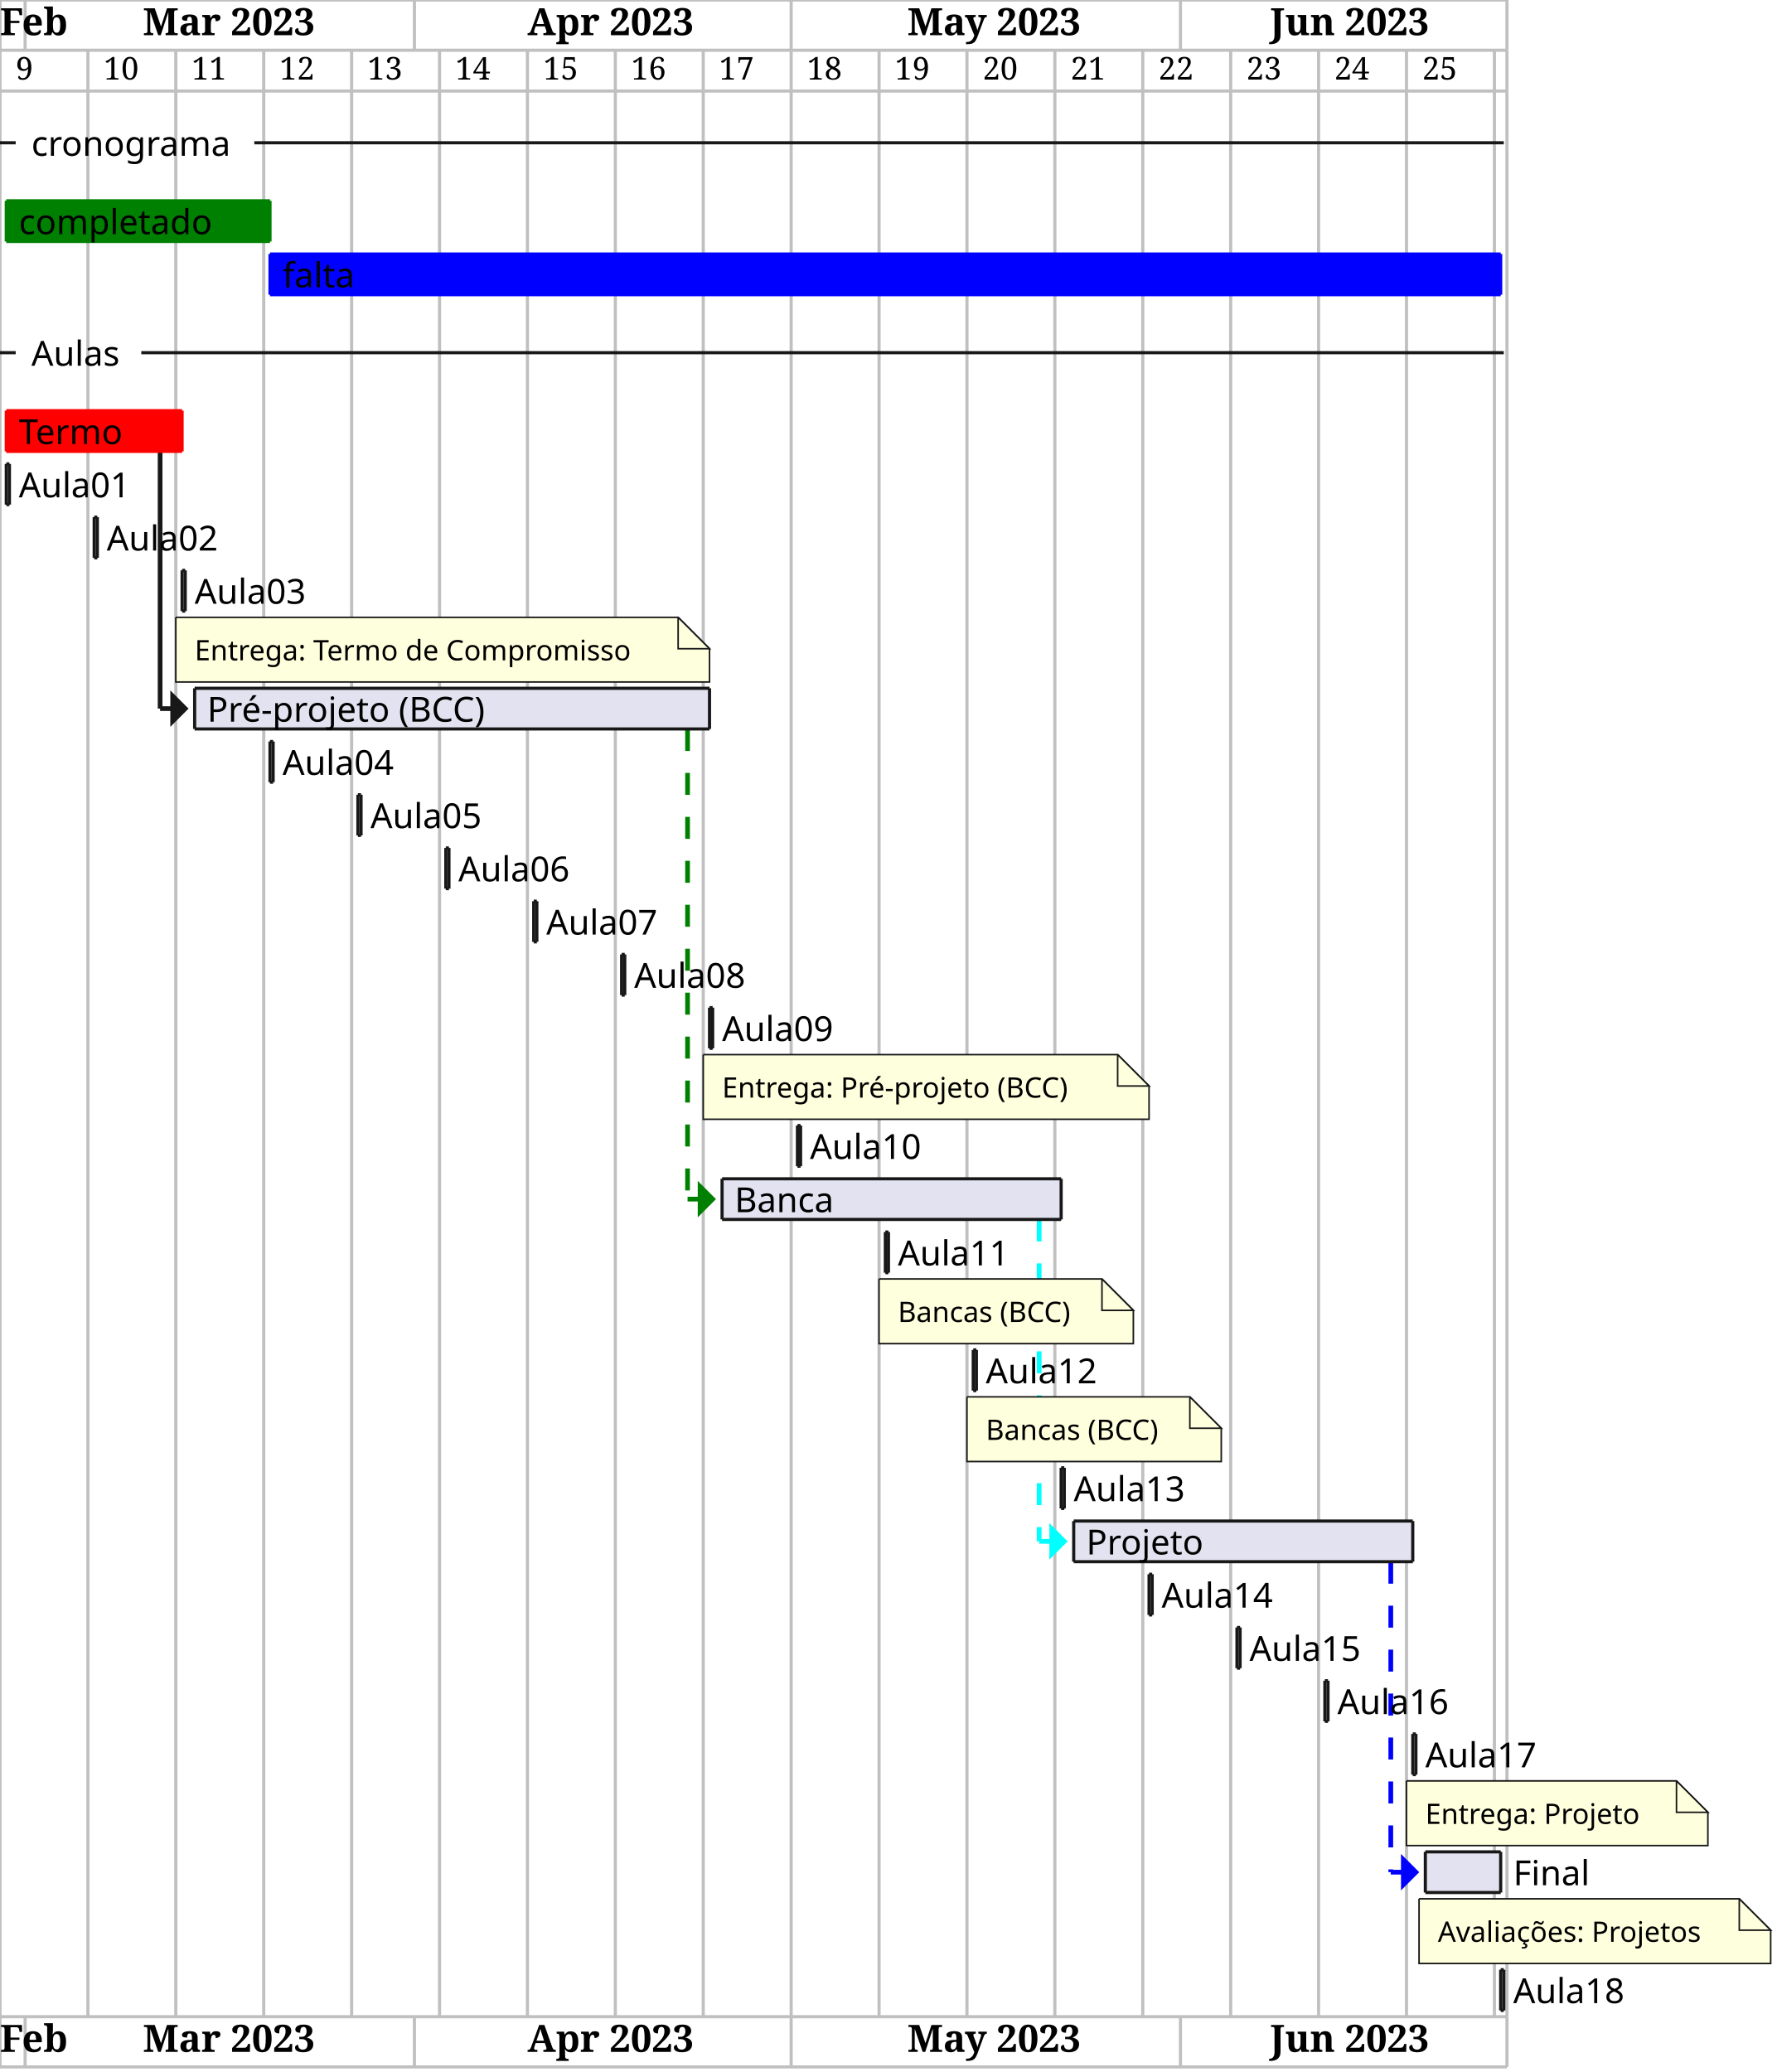
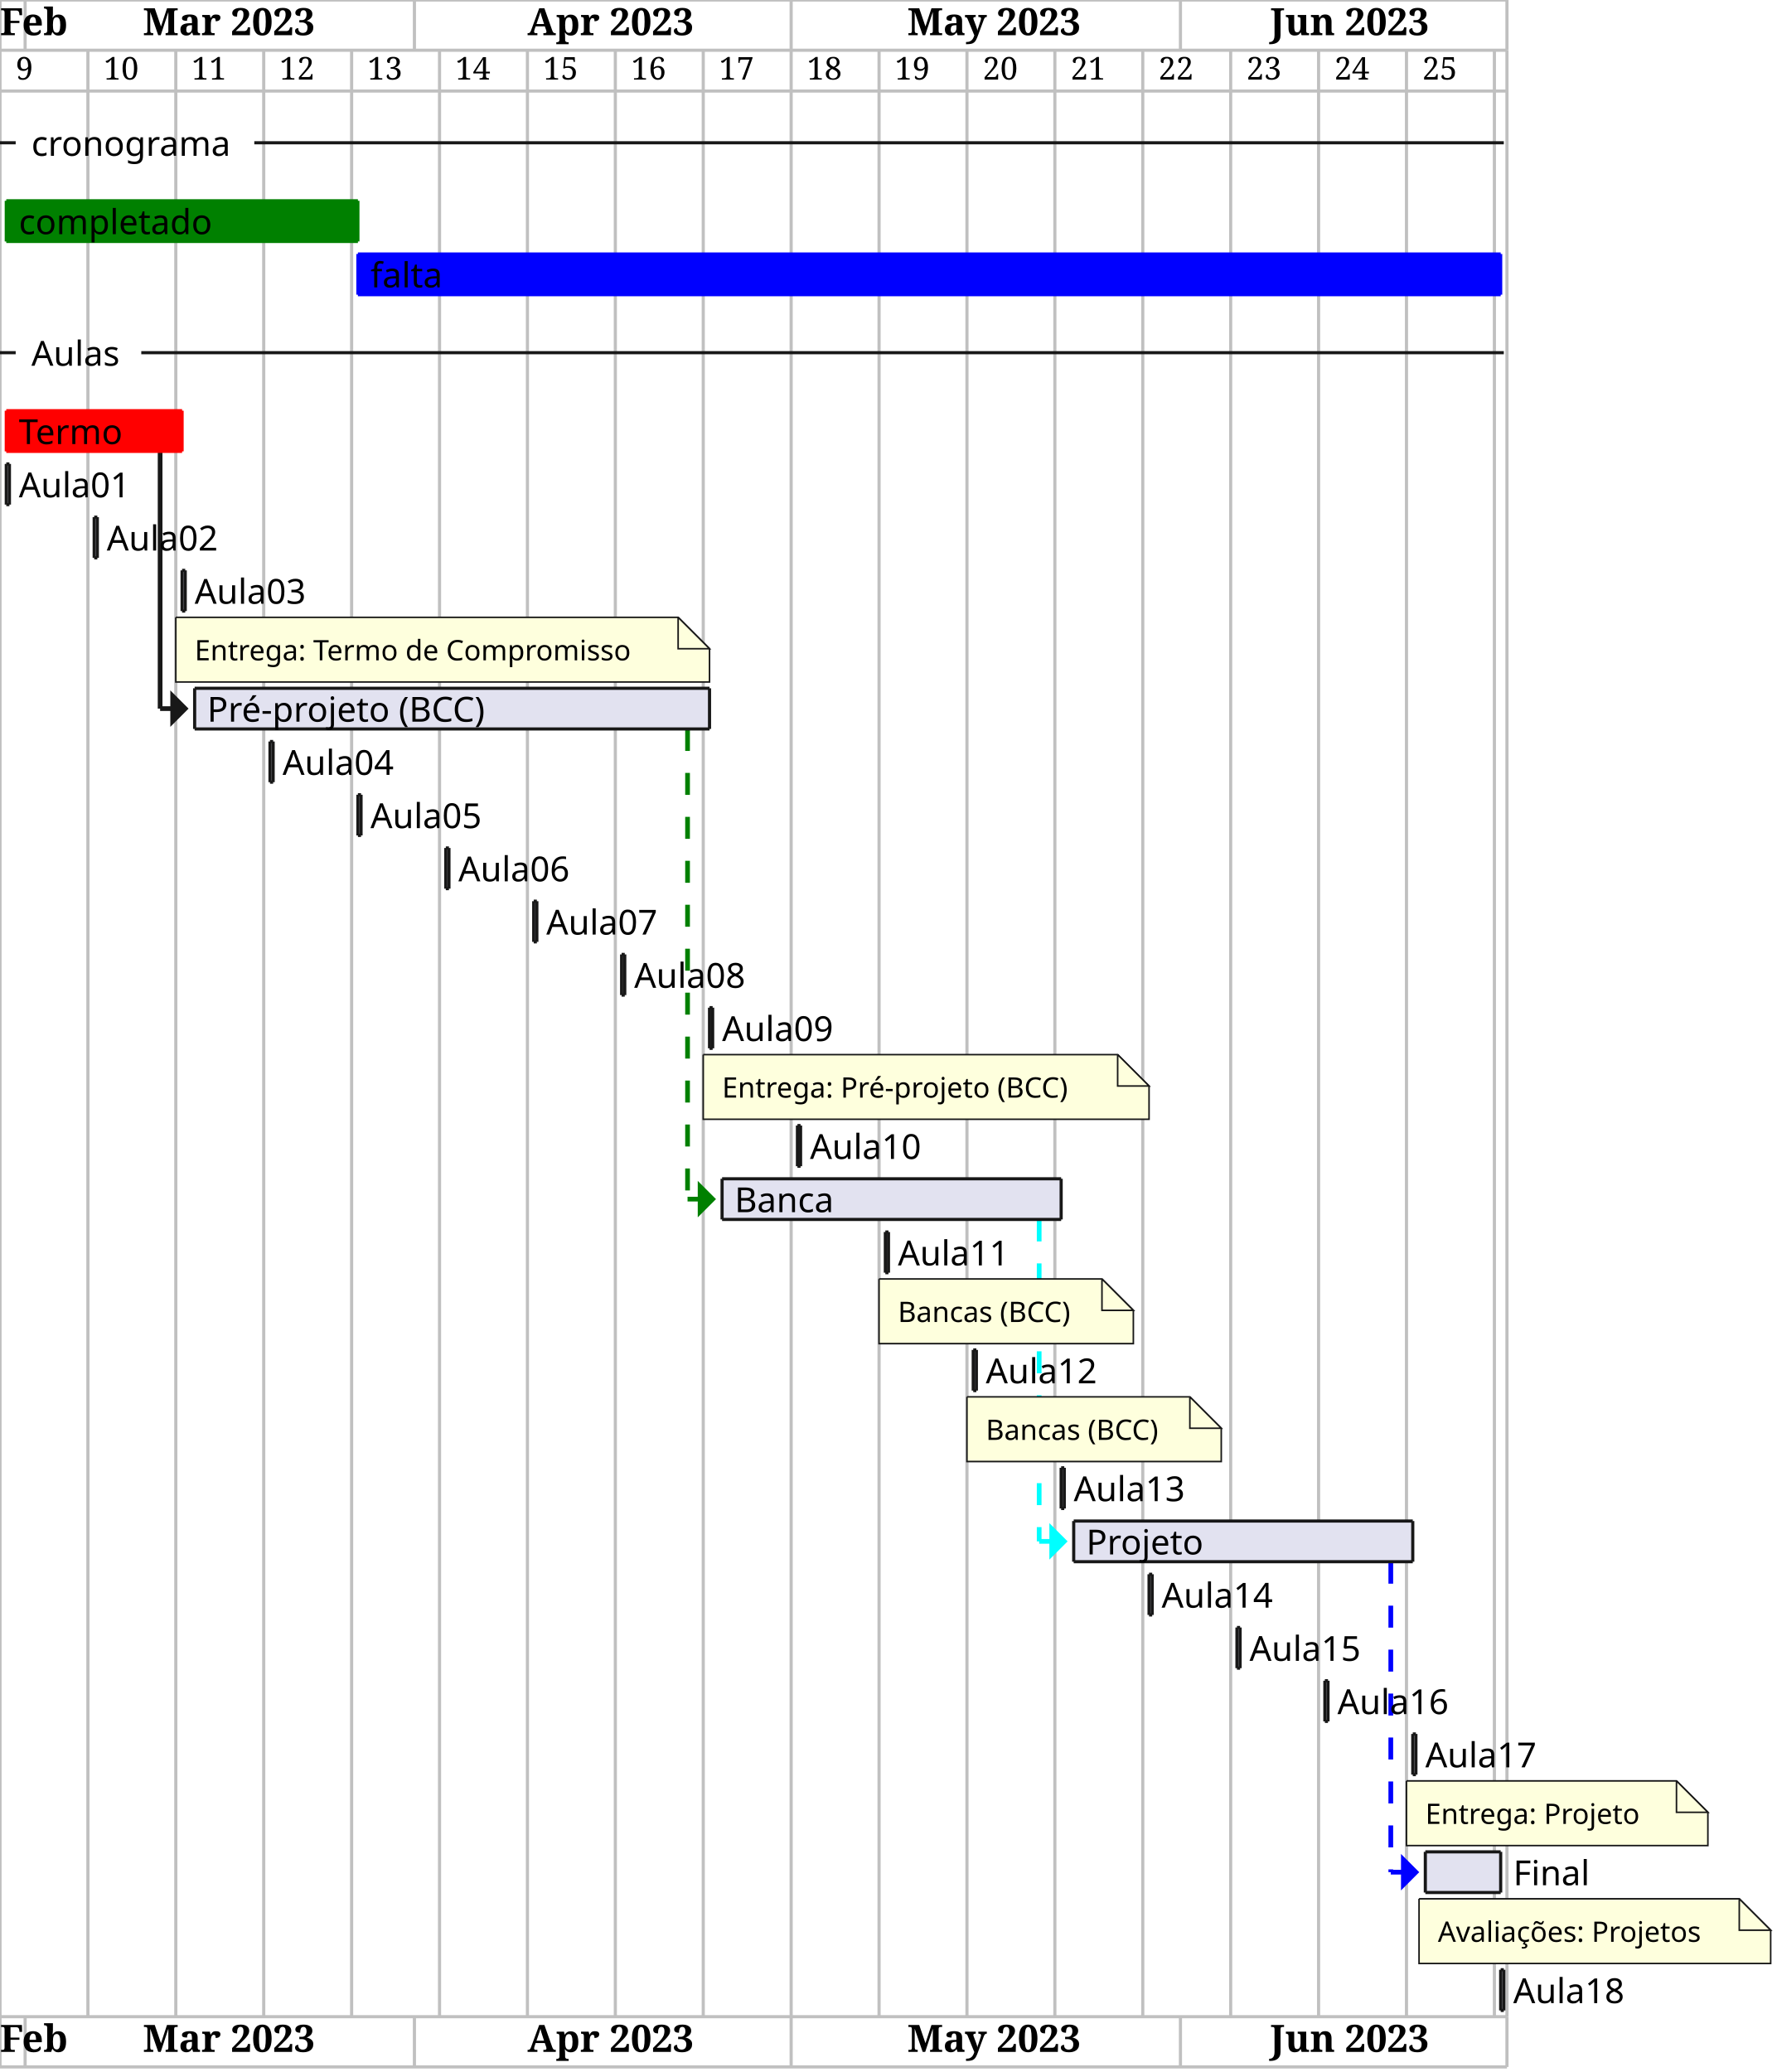
<svg xmlns="http://www.w3.org/2000/svg" contentStyleType="text/css" height="660px" preserveAspectRatio="none" style="width:566px;height:660px;background:#FFFFFF;" version="1.1" viewBox="0 0 566 660" width="566px" zoomAndPan="magnify">
  <defs />
  <g>
    <text fill="#000000" font-family="Serif" font-size="10" lengthAdjust="spacing" textLength="5" x="5" y="25.336">9</text>
    <text fill="#000000" font-family="Serif" font-size="10" lengthAdjust="spacing" textLength="10" x="33" y="25.336">10</text>
    <text fill="#000000" font-family="Serif" font-size="10" lengthAdjust="spacing" textLength="10" x="61" y="25.336">11</text>
    <text fill="#000000" font-family="Serif" font-size="10" lengthAdjust="spacing" textLength="10" x="89" y="25.336">12</text>
    <text fill="#000000" font-family="Serif" font-size="10" lengthAdjust="spacing" textLength="10" x="117" y="25.336">13</text>
    <text fill="#000000" font-family="Serif" font-size="10" lengthAdjust="spacing" textLength="10" x="145" y="25.336">14</text>
    <text fill="#000000" font-family="Serif" font-size="10" lengthAdjust="spacing" textLength="10" x="173" y="25.336">15</text>
    <text fill="#000000" font-family="Serif" font-size="10" lengthAdjust="spacing" textLength="10" x="201" y="25.336">16</text>
    <text fill="#000000" font-family="Serif" font-size="10" lengthAdjust="spacing" textLength="10" x="229" y="25.336">17</text>
    <text fill="#000000" font-family="Serif" font-size="10" lengthAdjust="spacing" textLength="10" x="257" y="25.336">18</text>
    <text fill="#000000" font-family="Serif" font-size="10" lengthAdjust="spacing" textLength="10" x="285" y="25.336">19</text>
    <text fill="#000000" font-family="Serif" font-size="10" lengthAdjust="spacing" textLength="10" x="313" y="25.336">20</text>
    <text fill="#000000" font-family="Serif" font-size="10" lengthAdjust="spacing" textLength="10" x="341" y="25.336">21</text>
    <text fill="#000000" font-family="Serif" font-size="10" lengthAdjust="spacing" textLength="10" x="369" y="25.336">22</text>
    <text fill="#000000" font-family="Serif" font-size="10" lengthAdjust="spacing" textLength="10" x="397" y="25.336">23</text>
    <text fill="#000000" font-family="Serif" font-size="10" lengthAdjust="spacing" textLength="10" x="425" y="25.336">24</text>
    <text fill="#000000" font-family="Serif" font-size="10" lengthAdjust="spacing" textLength="10" x="453" y="25.336">25</text>
    <line style="stroke:#C0C0C0;stroke-width:1.0;" x1="0" x2="0" y1="16" y2="642.385" />
    <line style="stroke:#C0C0C0;stroke-width:1.0;" x1="28" x2="28" y1="16" y2="642.385" />
    <line style="stroke:#C0C0C0;stroke-width:1.0;" x1="56" x2="56" y1="16" y2="642.385" />
    <line style="stroke:#C0C0C0;stroke-width:1.0;" x1="84" x2="84" y1="16" y2="642.385" />
    <line style="stroke:#C0C0C0;stroke-width:1.0;" x1="112" x2="112" y1="16" y2="642.385" />
    <line style="stroke:#C0C0C0;stroke-width:1.0;" x1="140" x2="140" y1="16" y2="642.385" />
    <line style="stroke:#C0C0C0;stroke-width:1.0;" x1="168" x2="168" y1="16" y2="642.385" />
    <line style="stroke:#C0C0C0;stroke-width:1.0;" x1="196" x2="196" y1="16" y2="642.385" />
    <line style="stroke:#C0C0C0;stroke-width:1.0;" x1="224" x2="224" y1="16" y2="642.385" />
    <line style="stroke:#C0C0C0;stroke-width:1.0;" x1="252" x2="252" y1="16" y2="642.385" />
    <line style="stroke:#C0C0C0;stroke-width:1.0;" x1="280" x2="280" y1="16" y2="642.385" />
    <line style="stroke:#C0C0C0;stroke-width:1.0;" x1="308" x2="308" y1="16" y2="642.385" />
    <line style="stroke:#C0C0C0;stroke-width:1.0;" x1="336" x2="336" y1="16" y2="642.385" />
    <line style="stroke:#C0C0C0;stroke-width:1.0;" x1="364" x2="364" y1="16" y2="642.385" />
    <line style="stroke:#C0C0C0;stroke-width:1.0;" x1="392" x2="392" y1="16" y2="642.385" />
    <line style="stroke:#C0C0C0;stroke-width:1.0;" x1="420" x2="420" y1="16" y2="642.385" />
    <line style="stroke:#C0C0C0;stroke-width:1.0;" x1="448" x2="448" y1="16" y2="642.385" />
    <line style="stroke:#C0C0C0;stroke-width:1.0;" x1="476" x2="476" y1="16" y2="642.385" />
    <line style="stroke:#C0C0C0;stroke-width:1.0;" x1="480" x2="480" y1="16" y2="642.385" />
    <line style="stroke:#C0C0C0;stroke-width:1.0;" x1="0" x2="0" y1="0" y2="16" />
    <line style="stroke:#C0C0C0;stroke-width:1.0;" x1="8" x2="8" y1="0" y2="16" />
    <text fill="#000000" font-family="Serif" font-size="12" font-weight="bold" lengthAdjust="spacing" textLength="19" x="0" y="11.203">Feb</text>
    <line style="stroke:#C0C0C0;stroke-width:1.0;" x1="132" x2="132" y1="0" y2="16" />
    <text fill="#000000" font-family="Serif" font-size="12" font-weight="bold" lengthAdjust="spacing" textLength="49" x="45.5" y="11.203">Mar 2023</text>
    <line style="stroke:#C0C0C0;stroke-width:1.0;" x1="252" x2="252" y1="0" y2="16" />
    <text fill="#000000" font-family="Serif" font-size="12" font-weight="bold" lengthAdjust="spacing" textLength="48" x="168" y="11.203">Apr 2023</text>
    <line style="stroke:#C0C0C0;stroke-width:1.0;" x1="376" x2="376" y1="0" y2="16" />
    <text fill="#000000" font-family="Serif" font-size="12" font-weight="bold" lengthAdjust="spacing" textLength="50" x="289" y="11.203">May 2023</text>
    <line style="stroke:#C0C0C0;stroke-width:1.0;" x1="480" x2="480" y1="0" y2="16" />
    <text fill="#000000" font-family="Serif" font-size="12" font-weight="bold" lengthAdjust="spacing" textLength="47" x="404.5" y="11.203">Jun 2023</text>
    <line style="stroke:#C0C0C0;stroke-width:1.0;" x1="0" x2="480" y1="0" y2="0" />
    <line style="stroke:#C0C0C0;stroke-width:1.0;" x1="0" x2="480" y1="16" y2="16" />
    <line style="stroke:#C0C0C0;stroke-width:1.0;" x1="0" x2="480" y1="29" y2="29" />
    <line style="stroke:#181818;stroke-width:1.5;" x1="51" x2="51" y1="143.775" y2="225.718" />
    <line style="stroke:#181818;stroke-width:1.5;" x1="51" x2="59" y1="225.718" y2="225.718" />
    <polygon fill="#181818" points="55,221.718,55,225.718,55,229.718,59,225.718" style="stroke:#181818;stroke-width:1.5;" />
    <line style="stroke:#008000;stroke-width:1.5;stroke-dasharray:7.0,7.0;" x1="219" x2="219" y1="232.195" y2="381.958" />
    <line style="stroke:#008000;stroke-width:1.5;stroke-dasharray:7.0,7.0;" x1="219" x2="227" y1="381.958" y2="381.958" />
    <polygon fill="#008000" points="223,377.958,223,381.958,223,385.958,227,381.958" style="stroke:#008000;stroke-width:1.5;" />
    <line style="stroke:#00FFFF;stroke-width:1.5;stroke-dasharray:7.0,7.0;" x1="331" x2="331" y1="388.435" y2="490.978" />
    <line style="stroke:#00FFFF;stroke-width:1.5;stroke-dasharray:7.0,7.0;" x1="331" x2="339" y1="490.978" y2="490.978" />
    <polygon fill="#00FFFF" points="335,486.978,335,490.978,335,494.978,339,490.978" style="stroke:#00FFFF;stroke-width:1.5;" />
    <line style="stroke:#0000FF;stroke-width:1.5;stroke-dasharray:7.0,7.0;" x1="443" x2="443" y1="497.455" y2="596.352" />
    <line style="stroke:#0000FF;stroke-width:1.5;stroke-dasharray:7.0,7.0;" x1="443" x2="451" y1="596.352" y2="596.352" />
    <polygon fill="#0000FF" points="447,592.352,447,596.352,447,600.352,451,596.352" style="stroke:#0000FF;stroke-width:1.5;" />
    <line style="stroke:#181818;stroke-width:1.0;" x1="0" x2="5" y1="45.477" y2="45.477" />
    <line style="stroke:#181818;stroke-width:1.0;" x1="81" x2="479" y1="45.477" y2="45.477" />
-     <rect fill="#008000" height="12.955" style="stroke:none;stroke-width:1.0;" width="84" x="2" y="63.955" />
-     <line style="stroke:#008000;stroke-width:1.0;" x1="2" x2="86" y1="63.955" y2="63.955" />
-     <line style="stroke:#008000;stroke-width:1.0;" x1="2" x2="86" y1="76.91" y2="76.91" />
+     <rect fill="#008000" height="12.955" style="stroke:none;stroke-width:1.0;" width="112" x="2" y="63.955" />
+     <line style="stroke:#008000;stroke-width:1.0;" x1="2" x2="114" y1="63.955" y2="63.955" />
+     <line style="stroke:#008000;stroke-width:1.0;" x1="2" x2="114" y1="76.91" y2="76.91" />
    <line style="stroke:#008000;stroke-width:1.0;" x1="2" x2="2" y1="63.955" y2="76.91" />
-     <line style="stroke:#008000;stroke-width:1.0;" x1="86" x2="86" y1="63.955" y2="76.91" />
-     <rect fill="#0000FF" height="12.955" style="stroke:none;stroke-width:1.0;" width="392" x="86" y="80.91" />
-     <line style="stroke:#0000FF;stroke-width:1.0;" x1="86" x2="478" y1="80.91" y2="80.91" />
-     <line style="stroke:#0000FF;stroke-width:1.0;" x1="86" x2="478" y1="93.865" y2="93.865" />
-     <line style="stroke:#0000FF;stroke-width:1.0;" x1="86" x2="86" y1="80.91" y2="93.865" />
+     <line style="stroke:#008000;stroke-width:1.0;" x1="114" x2="114" y1="63.955" y2="76.91" />
+     <rect fill="#0000FF" height="12.955" style="stroke:none;stroke-width:1.0;" width="364" x="114" y="80.91" />
+     <line style="stroke:#0000FF;stroke-width:1.0;" x1="114" x2="478" y1="80.91" y2="80.91" />
+     <line style="stroke:#0000FF;stroke-width:1.0;" x1="114" x2="478" y1="93.865" y2="93.865" />
+     <line style="stroke:#0000FF;stroke-width:1.0;" x1="114" x2="114" y1="80.91" y2="93.865" />
    <line style="stroke:#0000FF;stroke-width:1.0;" x1="478" x2="478" y1="80.91" y2="93.865" />
    <line style="stroke:#181818;stroke-width:1.0;" x1="0" x2="5" y1="112.343" y2="112.343" />
    <line style="stroke:#181818;stroke-width:1.0;" x1="45" x2="479" y1="112.343" y2="112.343" />
    <rect fill="#FF0000" height="12.955" style="stroke:none;stroke-width:1.0;" width="56" x="2" y="130.82" />
    <line style="stroke:#FF0000;stroke-width:1.0;" x1="2" x2="58" y1="130.82" y2="130.82" />
    <line style="stroke:#FF0000;stroke-width:1.0;" x1="2" x2="58" y1="143.775" y2="143.775" />
    <line style="stroke:#FF0000;stroke-width:1.0;" x1="2" x2="2" y1="130.82" y2="143.775" />
    <line style="stroke:#FF0000;stroke-width:1.0;" x1="58" x2="58" y1="130.82" y2="143.775" />
    <rect fill="#E2E2F0" height="12.955" style="stroke:none;stroke-width:1.0;" width="1" x="2" y="147.775" />
    <line style="stroke:#181818;stroke-width:1.0;" x1="2" x2="3" y1="147.775" y2="147.775" />
    <line style="stroke:#181818;stroke-width:1.0;" x1="2" x2="3" y1="160.731" y2="160.731" />
    <line style="stroke:#181818;stroke-width:1.0;" x1="2" x2="2" y1="147.775" y2="160.731" />
    <line style="stroke:#181818;stroke-width:1.0;" x1="3" x2="3" y1="147.775" y2="160.731" />
    <rect fill="#E2E2F0" height="12.955" style="stroke:none;stroke-width:1.0;" width="1" x="30" y="164.731" />
    <line style="stroke:#181818;stroke-width:1.0;" x1="30" x2="31" y1="164.731" y2="164.731" />
    <line style="stroke:#181818;stroke-width:1.0;" x1="30" x2="31" y1="177.685" y2="177.685" />
    <line style="stroke:#181818;stroke-width:1.0;" x1="30" x2="30" y1="164.731" y2="177.685" />
    <line style="stroke:#181818;stroke-width:1.0;" x1="31" x2="31" y1="164.731" y2="177.685" />
    <path d="M56,196.641 L56,217.24 L226,217.24 L226,206.641 L216,196.641 L56,196.641 " fill="#FEFFDD" style="stroke:#181818;stroke-width:0.5;" />
    <path d="M216,196.641 L216,206.641 L226,206.641 L216,196.641 " fill="#FEFFDD" style="stroke:#181818;stroke-width:0.5;" />
    <text fill="#000000" font-family="sans-serif" font-size="9" lengthAdjust="spacing" textLength="149" x="62" y="210.342">Entrega: Termo de Compromisso</text>
    <rect fill="#E2E2F0" height="12.955" style="stroke:none;stroke-width:1.0;" width="1" x="58" y="181.685" />
    <line style="stroke:#181818;stroke-width:1.0;" x1="58" x2="59" y1="181.685" y2="181.685" />
    <line style="stroke:#181818;stroke-width:1.0;" x1="58" x2="59" y1="194.641" y2="194.641" />
    <line style="stroke:#181818;stroke-width:1.0;" x1="58" x2="58" y1="181.685" y2="194.641" />
    <line style="stroke:#181818;stroke-width:1.0;" x1="59" x2="59" y1="181.685" y2="194.641" />
    <rect fill="#E2E2F0" height="12.955" style="stroke:none;stroke-width:1.0;" width="164" x="62" y="219.24" />
    <line style="stroke:#181818;stroke-width:1.0;" x1="62" x2="226" y1="219.24" y2="219.24" />
    <line style="stroke:#181818;stroke-width:1.0;" x1="62" x2="226" y1="232.195" y2="232.195" />
    <line style="stroke:#181818;stroke-width:1.0;" x1="62" x2="62" y1="219.24" y2="232.195" />
    <line style="stroke:#181818;stroke-width:1.0;" x1="226" x2="226" y1="219.24" y2="232.195" />
    <rect fill="#E2E2F0" height="12.955" style="stroke:none;stroke-width:1.0;" width="1" x="86" y="236.195" />
    <line style="stroke:#181818;stroke-width:1.0;" x1="86" x2="87" y1="236.195" y2="236.195" />
    <line style="stroke:#181818;stroke-width:1.0;" x1="86" x2="87" y1="249.15" y2="249.15" />
    <line style="stroke:#181818;stroke-width:1.0;" x1="86" x2="86" y1="236.195" y2="249.15" />
    <line style="stroke:#181818;stroke-width:1.0;" x1="87" x2="87" y1="236.195" y2="249.15" />
    <rect fill="#E2E2F0" height="12.955" style="stroke:none;stroke-width:1.0;" width="1" x="114" y="253.15" />
    <line style="stroke:#181818;stroke-width:1.0;" x1="114" x2="115" y1="253.15" y2="253.15" />
    <line style="stroke:#181818;stroke-width:1.0;" x1="114" x2="115" y1="266.106" y2="266.106" />
    <line style="stroke:#181818;stroke-width:1.0;" x1="114" x2="114" y1="253.15" y2="266.106" />
    <line style="stroke:#181818;stroke-width:1.0;" x1="115" x2="115" y1="253.15" y2="266.106" />
    <rect fill="#E2E2F0" height="12.955" style="stroke:none;stroke-width:1.0;" width="1" x="142" y="270.106" />
    <line style="stroke:#181818;stroke-width:1.0;" x1="142" x2="143" y1="270.106" y2="270.106" />
    <line style="stroke:#181818;stroke-width:1.0;" x1="142" x2="143" y1="283.06" y2="283.06" />
    <line style="stroke:#181818;stroke-width:1.0;" x1="142" x2="142" y1="270.106" y2="283.06" />
    <line style="stroke:#181818;stroke-width:1.0;" x1="143" x2="143" y1="270.106" y2="283.06" />
    <rect fill="#E2E2F0" height="12.955" style="stroke:none;stroke-width:1.0;" width="1" x="170" y="287.06" />
    <line style="stroke:#181818;stroke-width:1.0;" x1="170" x2="171" y1="287.06" y2="287.06" />
    <line style="stroke:#181818;stroke-width:1.0;" x1="170" x2="171" y1="300.016" y2="300.016" />
    <line style="stroke:#181818;stroke-width:1.0;" x1="170" x2="170" y1="287.06" y2="300.016" />
    <line style="stroke:#181818;stroke-width:1.0;" x1="171" x2="171" y1="287.06" y2="300.016" />
    <rect fill="#E2E2F0" height="12.955" style="stroke:none;stroke-width:1.0;" width="1" x="198" y="304.016" />
    <line style="stroke:#181818;stroke-width:1.0;" x1="198" x2="199" y1="304.016" y2="304.016" />
    <line style="stroke:#181818;stroke-width:1.0;" x1="198" x2="199" y1="316.971" y2="316.971" />
    <line style="stroke:#181818;stroke-width:1.0;" x1="198" x2="198" y1="304.016" y2="316.971" />
    <line style="stroke:#181818;stroke-width:1.0;" x1="199" x2="199" y1="304.016" y2="316.971" />
    <path d="M224,335.926 L224,356.525 L366,356.525 L366,345.926 L356,335.926 L224,335.926 " fill="#FEFFDD" style="stroke:#181818;stroke-width:0.5;" />
    <path d="M356,335.926 L356,345.926 L366,345.926 L356,335.926 " fill="#FEFFDD" style="stroke:#181818;stroke-width:0.5;" />
    <text fill="#000000" font-family="sans-serif" font-size="9" lengthAdjust="spacing" textLength="118" x="230" y="349.627">Entrega: Pré-projeto (BCC)</text>
    <rect fill="#E2E2F0" height="12.955" style="stroke:none;stroke-width:1.0;" width="1" x="226" y="320.971" />
    <line style="stroke:#181818;stroke-width:1.0;" x1="226" x2="227" y1="320.971" y2="320.971" />
    <line style="stroke:#181818;stroke-width:1.0;" x1="226" x2="227" y1="333.926" y2="333.926" />
    <line style="stroke:#181818;stroke-width:1.0;" x1="226" x2="226" y1="320.971" y2="333.926" />
    <line style="stroke:#181818;stroke-width:1.0;" x1="227" x2="227" y1="320.971" y2="333.926" />
    <rect fill="#E2E2F0" height="12.955" style="stroke:none;stroke-width:1.0;" width="1" x="254" y="358.525" />
    <line style="stroke:#181818;stroke-width:1.0;" x1="254" x2="255" y1="358.525" y2="358.525" />
    <line style="stroke:#181818;stroke-width:1.0;" x1="254" x2="255" y1="371.481" y2="371.481" />
    <line style="stroke:#181818;stroke-width:1.0;" x1="254" x2="254" y1="358.525" y2="371.481" />
    <line style="stroke:#181818;stroke-width:1.0;" x1="255" x2="255" y1="358.525" y2="371.481" />
    <rect fill="#E2E2F0" height="12.955" style="stroke:none;stroke-width:1.0;" width="108" x="230" y="375.481" />
    <line style="stroke:#181818;stroke-width:1.0;" x1="230" x2="338" y1="375.481" y2="375.481" />
    <line style="stroke:#181818;stroke-width:1.0;" x1="230" x2="338" y1="388.435" y2="388.435" />
    <line style="stroke:#181818;stroke-width:1.0;" x1="230" x2="230" y1="375.481" y2="388.435" />
    <line style="stroke:#181818;stroke-width:1.0;" x1="338" x2="338" y1="375.481" y2="388.435" />
    <path d="M280,407.391 L280,427.99 L361,427.99 L361,417.391 L351,407.391 L280,407.391 " fill="#FEFFDD" style="stroke:#181818;stroke-width:0.5;" />
    <path d="M351,407.391 L351,417.391 L361,417.391 L351,407.391 " fill="#FEFFDD" style="stroke:#181818;stroke-width:0.5;" />
    <text fill="#000000" font-family="sans-serif" font-size="9" lengthAdjust="spacing" textLength="57" x="286" y="421.092">Bancas (BCC)</text>
    <rect fill="#E2E2F0" height="12.955" style="stroke:none;stroke-width:1.0;" width="1" x="282" y="392.435" />
    <line style="stroke:#181818;stroke-width:1.0;" x1="282" x2="283" y1="392.435" y2="392.435" />
    <line style="stroke:#181818;stroke-width:1.0;" x1="282" x2="283" y1="405.391" y2="405.391" />
    <line style="stroke:#181818;stroke-width:1.0;" x1="282" x2="282" y1="392.435" y2="405.391" />
    <line style="stroke:#181818;stroke-width:1.0;" x1="283" x2="283" y1="392.435" y2="405.391" />
    <path d="M308,444.945 L308,465.545 L389,465.545 L389,454.945 L379,444.945 L308,444.945 " fill="#FEFFDD" style="stroke:#181818;stroke-width:0.5;" />
    <path d="M379,444.945 L379,454.945 L389,454.945 L379,444.945 " fill="#FEFFDD" style="stroke:#181818;stroke-width:0.5;" />
    <text fill="#000000" font-family="sans-serif" font-size="9" lengthAdjust="spacing" textLength="57" x="314" y="458.647">Bancas (BCC)</text>
    <rect fill="#E2E2F0" height="12.955" style="stroke:none;stroke-width:1.0;" width="1" x="310" y="429.99" />
    <line style="stroke:#181818;stroke-width:1.0;" x1="310" x2="311" y1="429.99" y2="429.99" />
    <line style="stroke:#181818;stroke-width:1.0;" x1="310" x2="311" y1="442.945" y2="442.945" />
    <line style="stroke:#181818;stroke-width:1.0;" x1="310" x2="310" y1="429.99" y2="442.945" />
    <line style="stroke:#181818;stroke-width:1.0;" x1="311" x2="311" y1="429.99" y2="442.945" />
    <rect fill="#E2E2F0" height="12.955" style="stroke:none;stroke-width:1.0;" width="1" x="338" y="467.545" />
    <line style="stroke:#181818;stroke-width:1.0;" x1="338" x2="339" y1="467.545" y2="467.545" />
    <line style="stroke:#181818;stroke-width:1.0;" x1="338" x2="339" y1="480.5" y2="480.5" />
    <line style="stroke:#181818;stroke-width:1.0;" x1="338" x2="338" y1="467.545" y2="480.5" />
    <line style="stroke:#181818;stroke-width:1.0;" x1="339" x2="339" y1="467.545" y2="480.5" />
    <rect fill="#E2E2F0" height="12.955" style="stroke:none;stroke-width:1.0;" width="108" x="342" y="484.5" />
    <line style="stroke:#181818;stroke-width:1.0;" x1="342" x2="450" y1="484.5" y2="484.5" />
    <line style="stroke:#181818;stroke-width:1.0;" x1="342" x2="450" y1="497.455" y2="497.455" />
    <line style="stroke:#181818;stroke-width:1.0;" x1="342" x2="342" y1="484.5" y2="497.455" />
    <line style="stroke:#181818;stroke-width:1.0;" x1="450" x2="450" y1="484.5" y2="497.455" />
    <rect fill="#E2E2F0" height="12.955" style="stroke:none;stroke-width:1.0;" width="1" x="366" y="501.455" />
    <line style="stroke:#181818;stroke-width:1.0;" x1="366" x2="367" y1="501.455" y2="501.455" />
    <line style="stroke:#181818;stroke-width:1.0;" x1="366" x2="367" y1="514.41" y2="514.41" />
    <line style="stroke:#181818;stroke-width:1.0;" x1="366" x2="366" y1="501.455" y2="514.41" />
    <line style="stroke:#181818;stroke-width:1.0;" x1="367" x2="367" y1="501.455" y2="514.41" />
    <rect fill="#E2E2F0" height="12.955" style="stroke:none;stroke-width:1.0;" width="1" x="394" y="518.41" />
    <line style="stroke:#181818;stroke-width:1.0;" x1="394" x2="395" y1="518.41" y2="518.41" />
    <line style="stroke:#181818;stroke-width:1.0;" x1="394" x2="395" y1="531.365" y2="531.365" />
    <line style="stroke:#181818;stroke-width:1.0;" x1="394" x2="394" y1="518.41" y2="531.365" />
    <line style="stroke:#181818;stroke-width:1.0;" x1="395" x2="395" y1="518.41" y2="531.365" />
    <rect fill="#E2E2F0" height="12.955" style="stroke:none;stroke-width:1.0;" width="1" x="422" y="535.365" />
    <line style="stroke:#181818;stroke-width:1.0;" x1="422" x2="423" y1="535.365" y2="535.365" />
    <line style="stroke:#181818;stroke-width:1.0;" x1="422" x2="423" y1="548.32" y2="548.32" />
    <line style="stroke:#181818;stroke-width:1.0;" x1="422" x2="422" y1="535.365" y2="548.32" />
    <line style="stroke:#181818;stroke-width:1.0;" x1="423" x2="423" y1="535.365" y2="548.32" />
    <path d="M448,567.275 L448,587.875 L544,587.875 L544,577.275 L534,567.275 L448,567.275 " fill="#FEFFDD" style="stroke:#181818;stroke-width:0.5;" />
    <path d="M534,567.275 L534,577.275 L544,577.275 L534,567.275 " fill="#FEFFDD" style="stroke:#181818;stroke-width:0.5;" />
    <text fill="#000000" font-family="sans-serif" font-size="9" lengthAdjust="spacing" textLength="72" x="454" y="580.977">Entrega: Projeto</text>
    <rect fill="#E2E2F0" height="12.955" style="stroke:none;stroke-width:1.0;" width="1" x="450" y="552.32" />
    <line style="stroke:#181818;stroke-width:1.0;" x1="450" x2="451" y1="552.32" y2="552.32" />
    <line style="stroke:#181818;stroke-width:1.0;" x1="450" x2="451" y1="565.275" y2="565.275" />
    <line style="stroke:#181818;stroke-width:1.0;" x1="450" x2="450" y1="552.32" y2="565.275" />
    <line style="stroke:#181818;stroke-width:1.0;" x1="451" x2="451" y1="552.32" y2="565.275" />
    <path d="M452,604.83 L452,625.43 L564,625.43 L564,614.83 L554,604.83 L452,604.83 " fill="#FEFFDD" style="stroke:#181818;stroke-width:0.5;" />
    <path d="M554,604.83 L554,614.83 L564,614.83 L554,604.83 " fill="#FEFFDD" style="stroke:#181818;stroke-width:0.5;" />
    <text fill="#000000" font-family="sans-serif" font-size="9" lengthAdjust="spacing" textLength="91" x="458" y="618.531">Avaliações: Projetos</text>
    <rect fill="#E2E2F0" height="12.955" style="stroke:none;stroke-width:1.0;" width="24" x="454" y="589.875" />
    <line style="stroke:#181818;stroke-width:1.0;" x1="454" x2="478" y1="589.875" y2="589.875" />
    <line style="stroke:#181818;stroke-width:1.0;" x1="454" x2="478" y1="602.83" y2="602.83" />
    <line style="stroke:#181818;stroke-width:1.0;" x1="454" x2="454" y1="589.875" y2="602.83" />
    <line style="stroke:#181818;stroke-width:1.0;" x1="478" x2="478" y1="589.875" y2="602.83" />
    <rect fill="#E2E2F0" height="12.955" style="stroke:none;stroke-width:1.0;" width="1" x="478" y="627.43" />
    <line style="stroke:#181818;stroke-width:1.0;" x1="478" x2="479" y1="627.43" y2="627.43" />
    <line style="stroke:#181818;stroke-width:1.0;" x1="478" x2="479" y1="640.385" y2="640.385" />
    <line style="stroke:#181818;stroke-width:1.0;" x1="478" x2="478" y1="627.43" y2="640.385" />
    <line style="stroke:#181818;stroke-width:1.0;" x1="479" x2="479" y1="627.43" y2="640.385" />
    <text fill="#000000" font-family="sans-serif" font-size="11" lengthAdjust="spacing" textLength="66" x="10" y="49.635">cronograma</text>
    <text fill="#000000" font-family="sans-serif" font-size="11" lengthAdjust="spacing" textLength="63" x="6" y="74.59">completado</text>
-     <text fill="#000000" font-family="sans-serif" font-size="11" lengthAdjust="spacing" textLength="23" x="90" y="91.545">falta</text>
+     <text fill="#000000" font-family="sans-serif" font-size="11" lengthAdjust="spacing" textLength="23" x="118" y="91.545">falta</text>
    <text fill="#000000" font-family="sans-serif" font-size="11" lengthAdjust="spacing" textLength="30" x="10" y="116.5">Aulas</text>
    <text fill="#000000" font-family="sans-serif" font-size="11" lengthAdjust="spacing" textLength="35" x="6" y="141.455">Termo</text>
    <text fill="#000000" font-family="sans-serif" font-size="11" lengthAdjust="spacing" textLength="38" x="6" y="158.41">Aula01</text>
    <text fill="#000000" font-family="sans-serif" font-size="11" lengthAdjust="spacing" textLength="38" x="34" y="175.365">Aula02</text>
    <text fill="#000000" font-family="sans-serif" font-size="11" lengthAdjust="spacing" textLength="38" x="62" y="192.32">Aula03</text>
    <text fill="#000000" font-family="sans-serif" font-size="11" lengthAdjust="spacing" textLength="95" x="66" y="229.875">Pré-projeto (BCC)</text>
    <text fill="#000000" font-family="sans-serif" font-size="11" lengthAdjust="spacing" textLength="38" x="90" y="246.83">Aula04</text>
    <text fill="#000000" font-family="sans-serif" font-size="11" lengthAdjust="spacing" textLength="38" x="118" y="263.785">Aula05</text>
    <text fill="#000000" font-family="sans-serif" font-size="11" lengthAdjust="spacing" textLength="38" x="146" y="280.74">Aula06</text>
    <text fill="#000000" font-family="sans-serif" font-size="11" lengthAdjust="spacing" textLength="38" x="174" y="297.695">Aula07</text>
    <text fill="#000000" font-family="sans-serif" font-size="11" lengthAdjust="spacing" textLength="38" x="202" y="314.65">Aula08</text>
    <text fill="#000000" font-family="sans-serif" font-size="11" lengthAdjust="spacing" textLength="38" x="230" y="331.606">Aula09</text>
    <text fill="#000000" font-family="sans-serif" font-size="11" lengthAdjust="spacing" textLength="38" x="258" y="369.16">Aula10</text>
    <text fill="#000000" font-family="sans-serif" font-size="11" lengthAdjust="spacing" textLength="31" x="234" y="386.115">Banca</text>
    <text fill="#000000" font-family="sans-serif" font-size="11" lengthAdjust="spacing" textLength="38" x="286" y="403.07">Aula11</text>
    <text fill="#000000" font-family="sans-serif" font-size="11" lengthAdjust="spacing" textLength="38" x="314" y="440.625">Aula12</text>
    <text fill="#000000" font-family="sans-serif" font-size="11" lengthAdjust="spacing" textLength="38" x="342" y="478.18">Aula13</text>
    <text fill="#000000" font-family="sans-serif" font-size="11" lengthAdjust="spacing" textLength="38" x="346" y="495.135">Projeto</text>
    <text fill="#000000" font-family="sans-serif" font-size="11" lengthAdjust="spacing" textLength="38" x="370" y="512.09">Aula14</text>
    <text fill="#000000" font-family="sans-serif" font-size="11" lengthAdjust="spacing" textLength="38" x="398" y="529.045">Aula15</text>
    <text fill="#000000" font-family="sans-serif" font-size="11" lengthAdjust="spacing" textLength="38" x="426" y="546">Aula16</text>
    <text fill="#000000" font-family="sans-serif" font-size="11" lengthAdjust="spacing" textLength="38" x="454" y="562.955">Aula17</text>
    <text fill="#000000" font-family="sans-serif" font-size="11" lengthAdjust="spacing" textLength="25" x="482" y="600.51">Final</text>
    <text fill="#000000" font-family="sans-serif" font-size="11" lengthAdjust="spacing" textLength="38" x="482" y="638.064">Aula18</text>
    <line style="stroke:#C0C0C0;stroke-width:1.0;" x1="0" x2="480" y1="642.385" y2="642.385" />
    <line style="stroke:#C0C0C0;stroke-width:1.0;" x1="0" x2="0" y1="642.385" y2="658.385" />
    <line style="stroke:#C0C0C0;stroke-width:1.0;" x1="8" x2="8" y1="642.385" y2="658.385" />
    <text fill="#000000" font-family="Serif" font-size="12" font-weight="bold" lengthAdjust="spacing" textLength="19" x="0" y="653.588">Feb</text>
    <line style="stroke:#C0C0C0;stroke-width:1.0;" x1="132" x2="132" y1="642.385" y2="658.385" />
    <text fill="#000000" font-family="Serif" font-size="12" font-weight="bold" lengthAdjust="spacing" textLength="49" x="45.5" y="653.588">Mar 2023</text>
    <line style="stroke:#C0C0C0;stroke-width:1.0;" x1="252" x2="252" y1="642.385" y2="658.385" />
    <text fill="#000000" font-family="Serif" font-size="12" font-weight="bold" lengthAdjust="spacing" textLength="48" x="168" y="653.588">Apr 2023</text>
    <line style="stroke:#C0C0C0;stroke-width:1.0;" x1="376" x2="376" y1="642.385" y2="658.385" />
    <text fill="#000000" font-family="Serif" font-size="12" font-weight="bold" lengthAdjust="spacing" textLength="50" x="289" y="653.588">May 2023</text>
    <line style="stroke:#C0C0C0;stroke-width:1.0;" x1="480" x2="480" y1="642.385" y2="658.385" />
    <text fill="#000000" font-family="Serif" font-size="12" font-weight="bold" lengthAdjust="spacing" textLength="47" x="404.5" y="653.588">Jun 2023</text>
    <line style="stroke:#C0C0C0;stroke-width:1.0;" x1="0" x2="480" y1="658.385" y2="658.385" />
  </g>
</svg>
